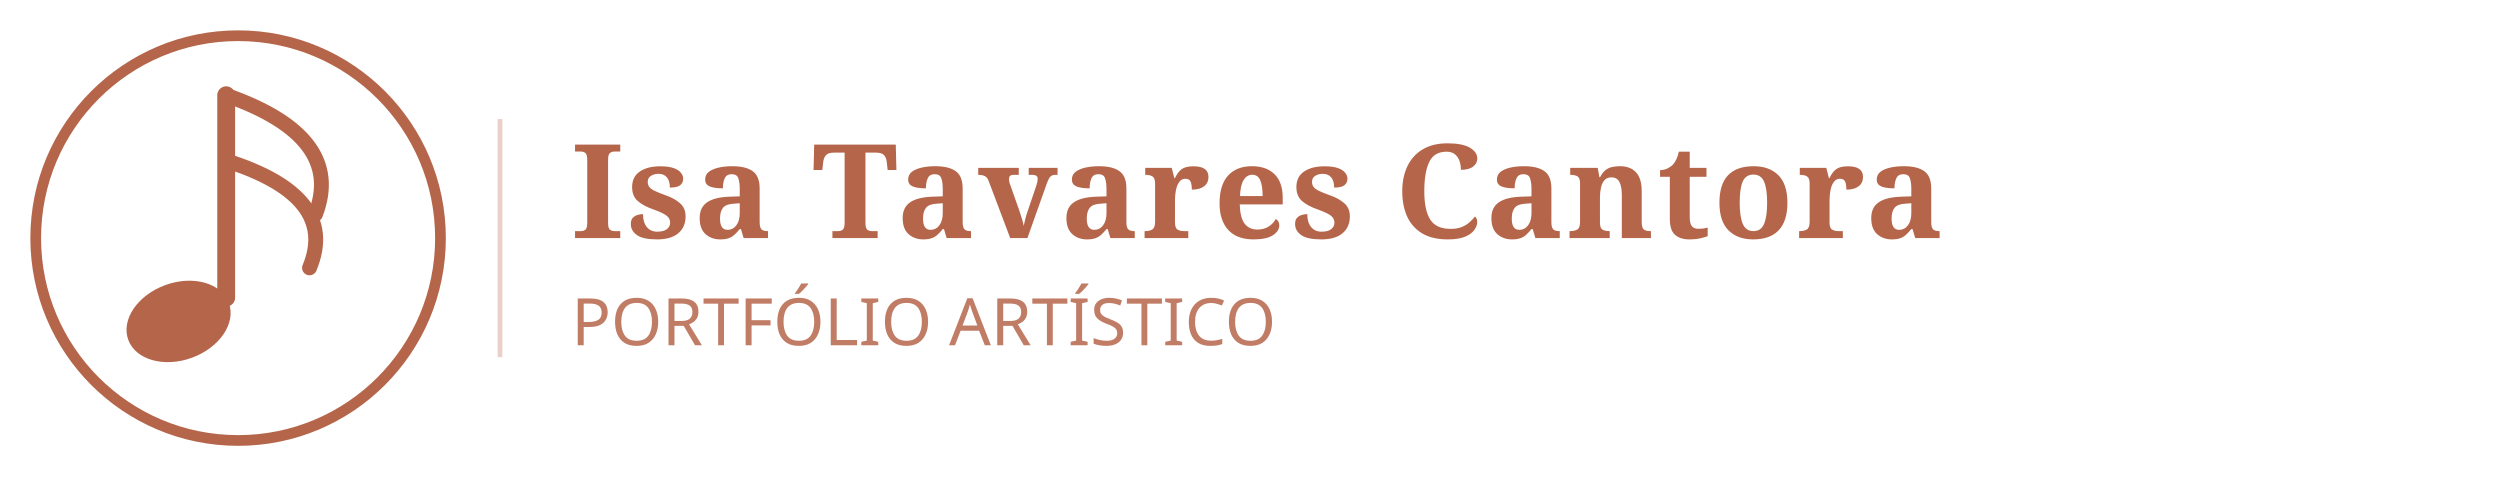
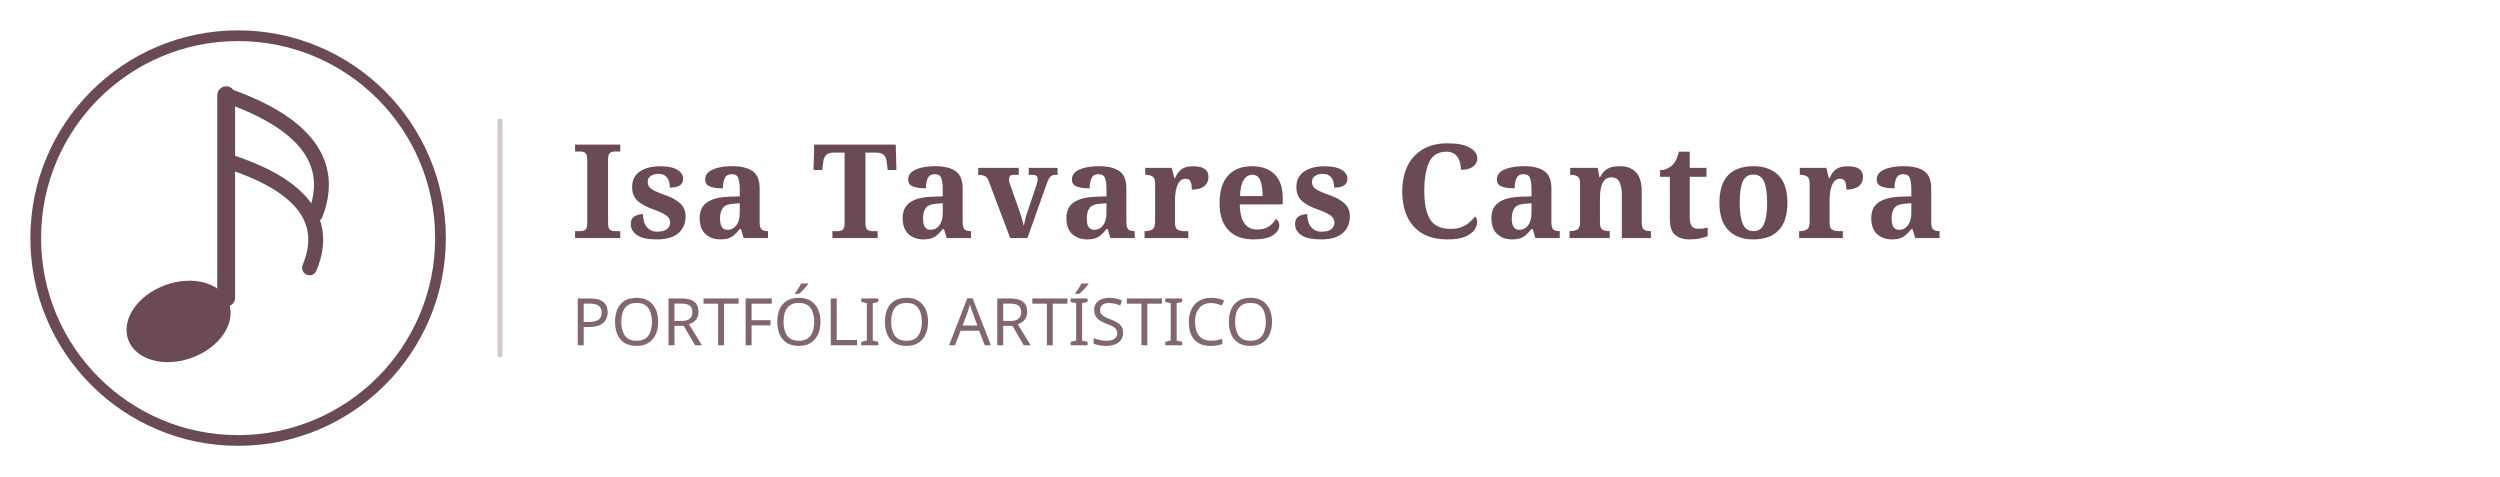
<svg xmlns="http://www.w3.org/2000/svg" width="420" height="80" viewBox="0 0 420 80" role="img">
  <defs>
    <style>
-       .logo-circle { fill: transparent; stroke: #B5654A; stroke-width: 1.8; }
-       .logo-note { fill: #B5654A; }
-       .logo-stem { stroke: #B5654A; stroke-width: 3; stroke-linecap: round; fill: none; }
-       .logo-flag { stroke: #B5654A; stroke-width: 2.5; fill: none; stroke-linecap: round; }
+       .logo-circle { fill: transparent; stroke: #6B4A57; stroke-width: 1.8; }
+       .logo-note { fill: #6B4A57; }
+       .logo-stem { stroke: #6B4A57; stroke-width: 3; stroke-linecap: round; fill: none; }
+       .logo-flag { stroke: #6B4A57; stroke-width: 2.5; fill: none; stroke-linecap: round; }
      .logo-name {
        font-family: Georgia, serif;
        font-size: 22px;
        font-weight: 600;
-         fill: #B5654A;
+         fill: #6B4A57;
        letter-spacing: 0.5px;
      }
      .logo-sub {
        font-family: system-ui, sans-serif;
        font-size: 11px;
-         fill: #B5654A;
+         fill: #6B4A57;
        opacity: 0.85;
        font-weight: 500;
      }
    </style>
  </defs>
  <circle cx="40" cy="40" r="34" class="logo-circle" />
  <ellipse cx="30" cy="54" rx="9" ry="6.5" transform="rotate(-20 30 54)" class="logo-note" />
  <line x1="38" y1="50" x2="38" y2="16" class="logo-stem" />
  <path d="M38 16 Q58 23 53 36" class="logo-flag" />
  <path d="M38 27 Q57 33 52 45" class="logo-flag" />
-   <line x1="84" y1="20" x2="84" y2="60" stroke="#B5654A" stroke-width="0.8" opacity="0.3" />
+   <line x1="84" y1="20" x2="84" y2="60" stroke="#6B4A57" stroke-width="0.8" opacity="0.3" />
  <text x="96" y="40" class="logo-name">Isa Tavares Cantora</text>
  <text x="96" y="58" class="logo-sub" textLength="238" lengthAdjust="spacing">PORTFÓLIO ARTÍSTICO</text>
</svg>
